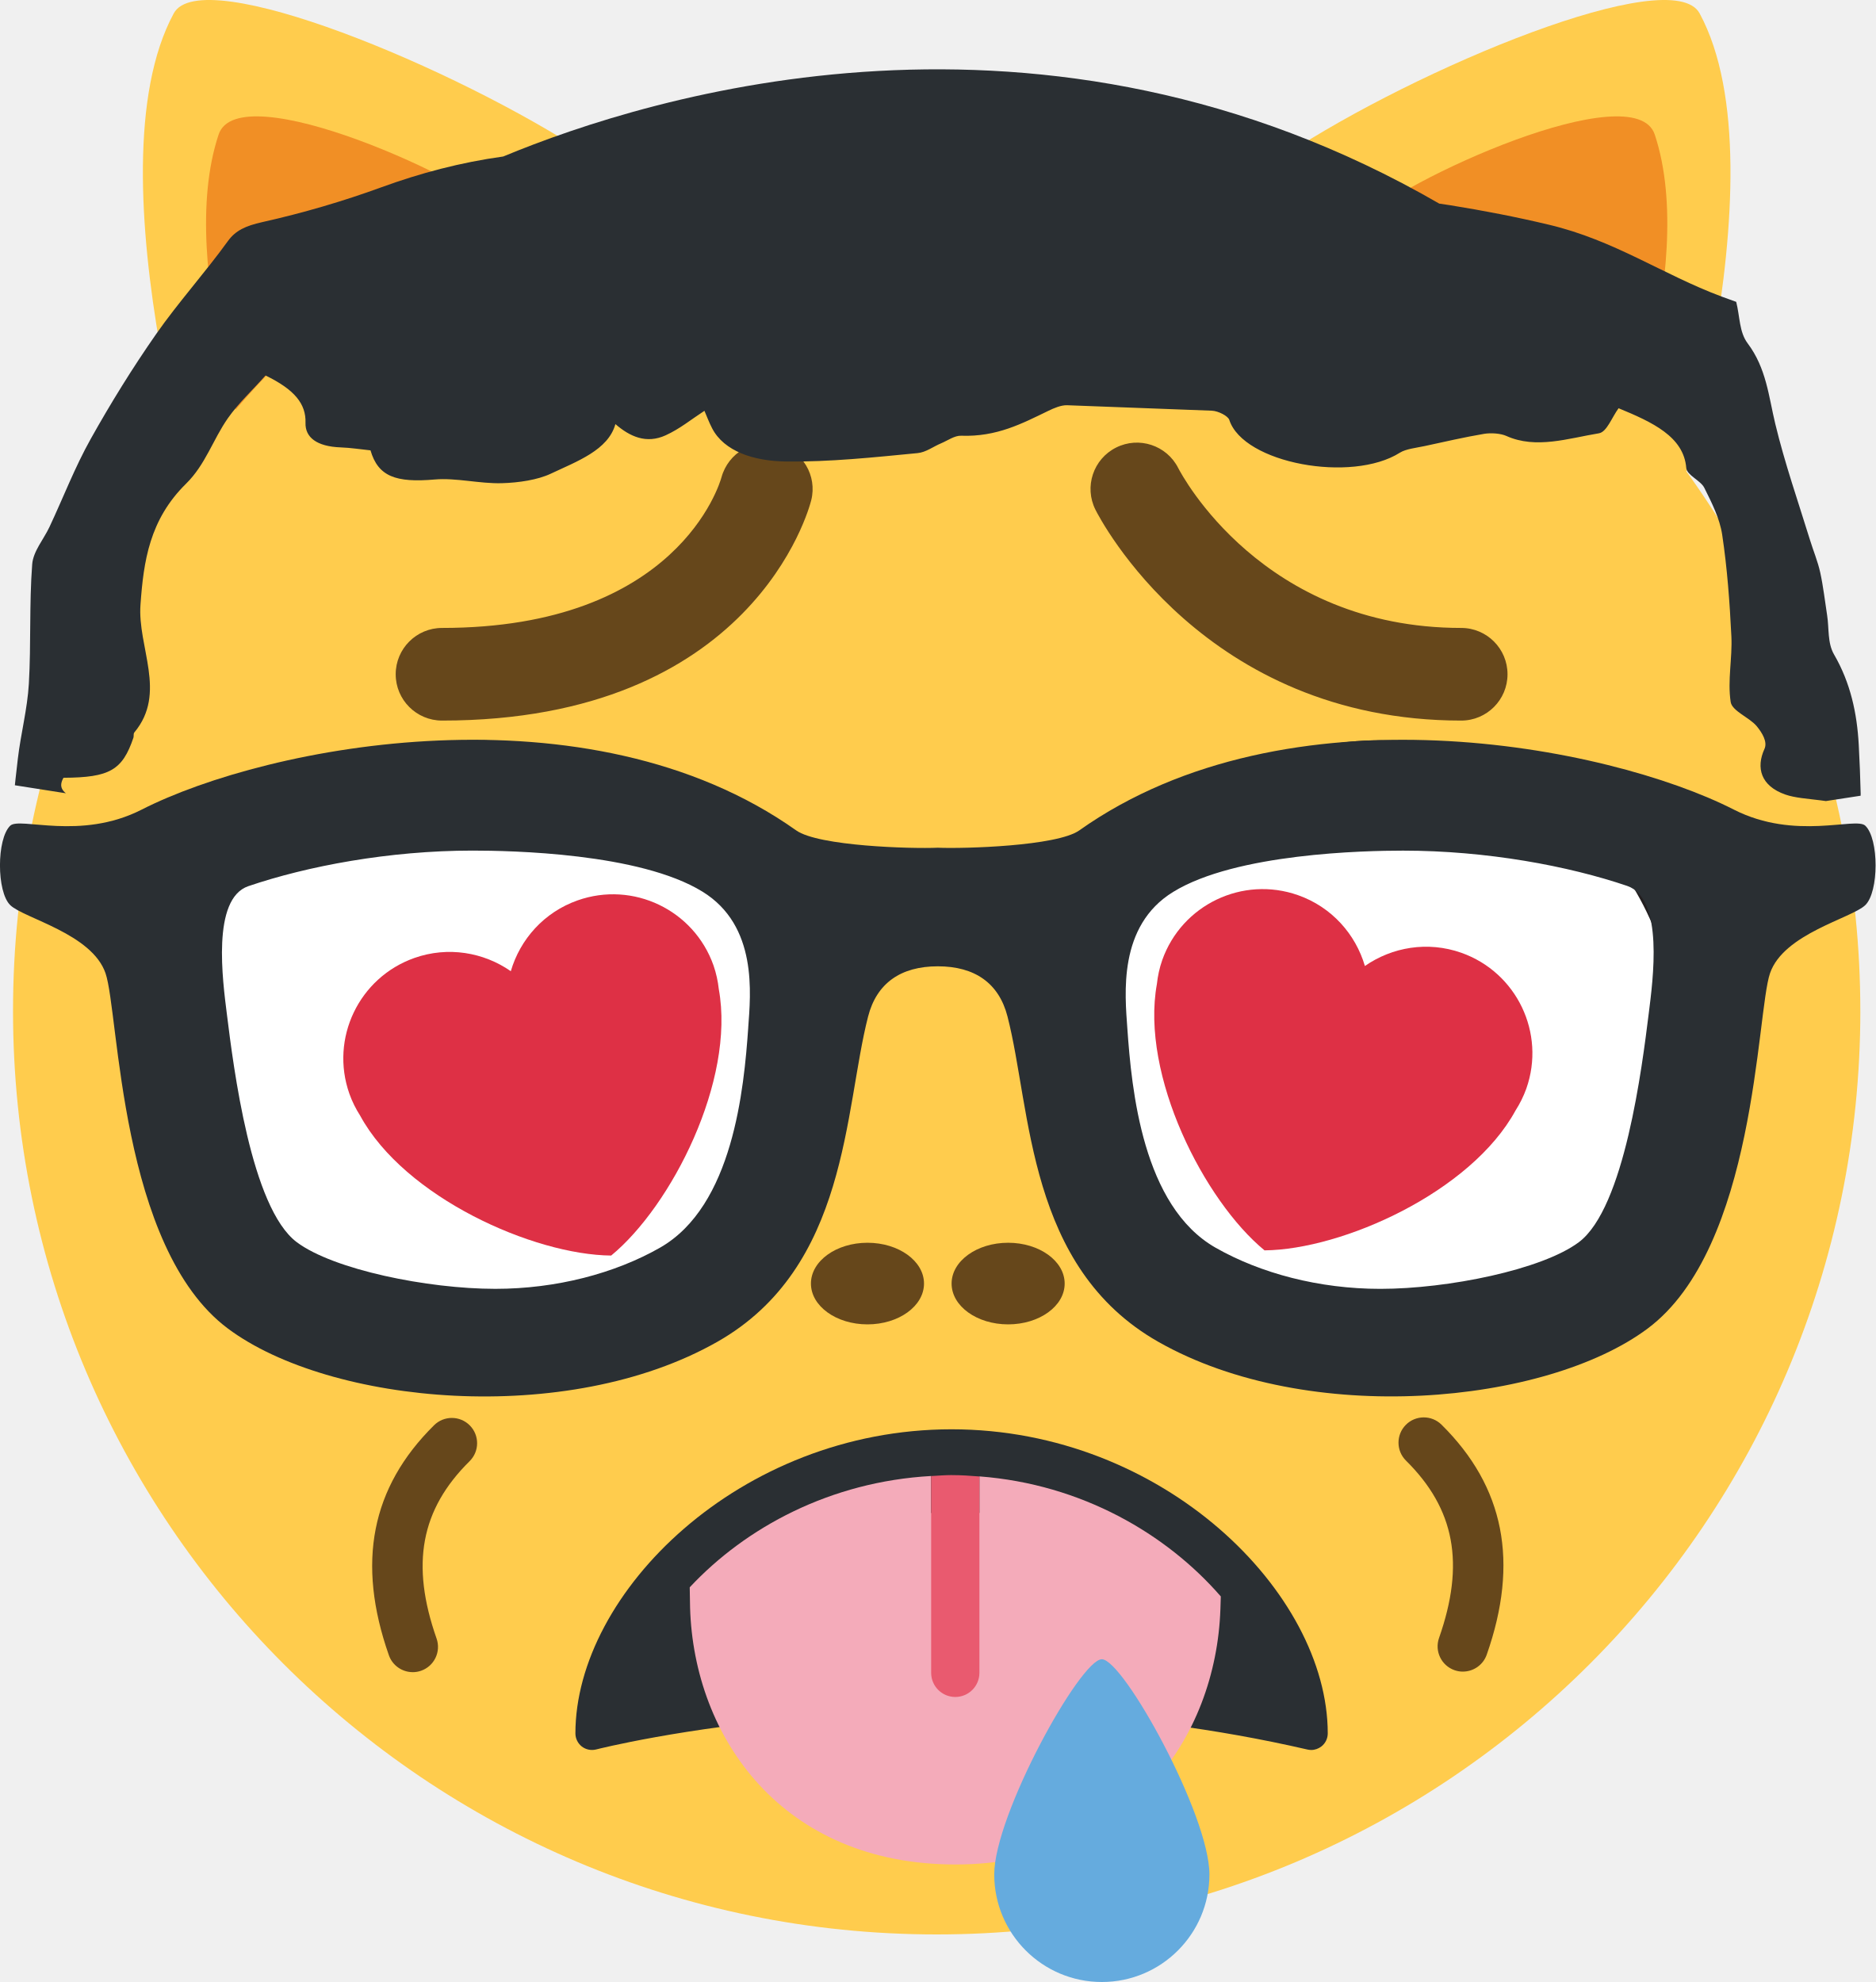
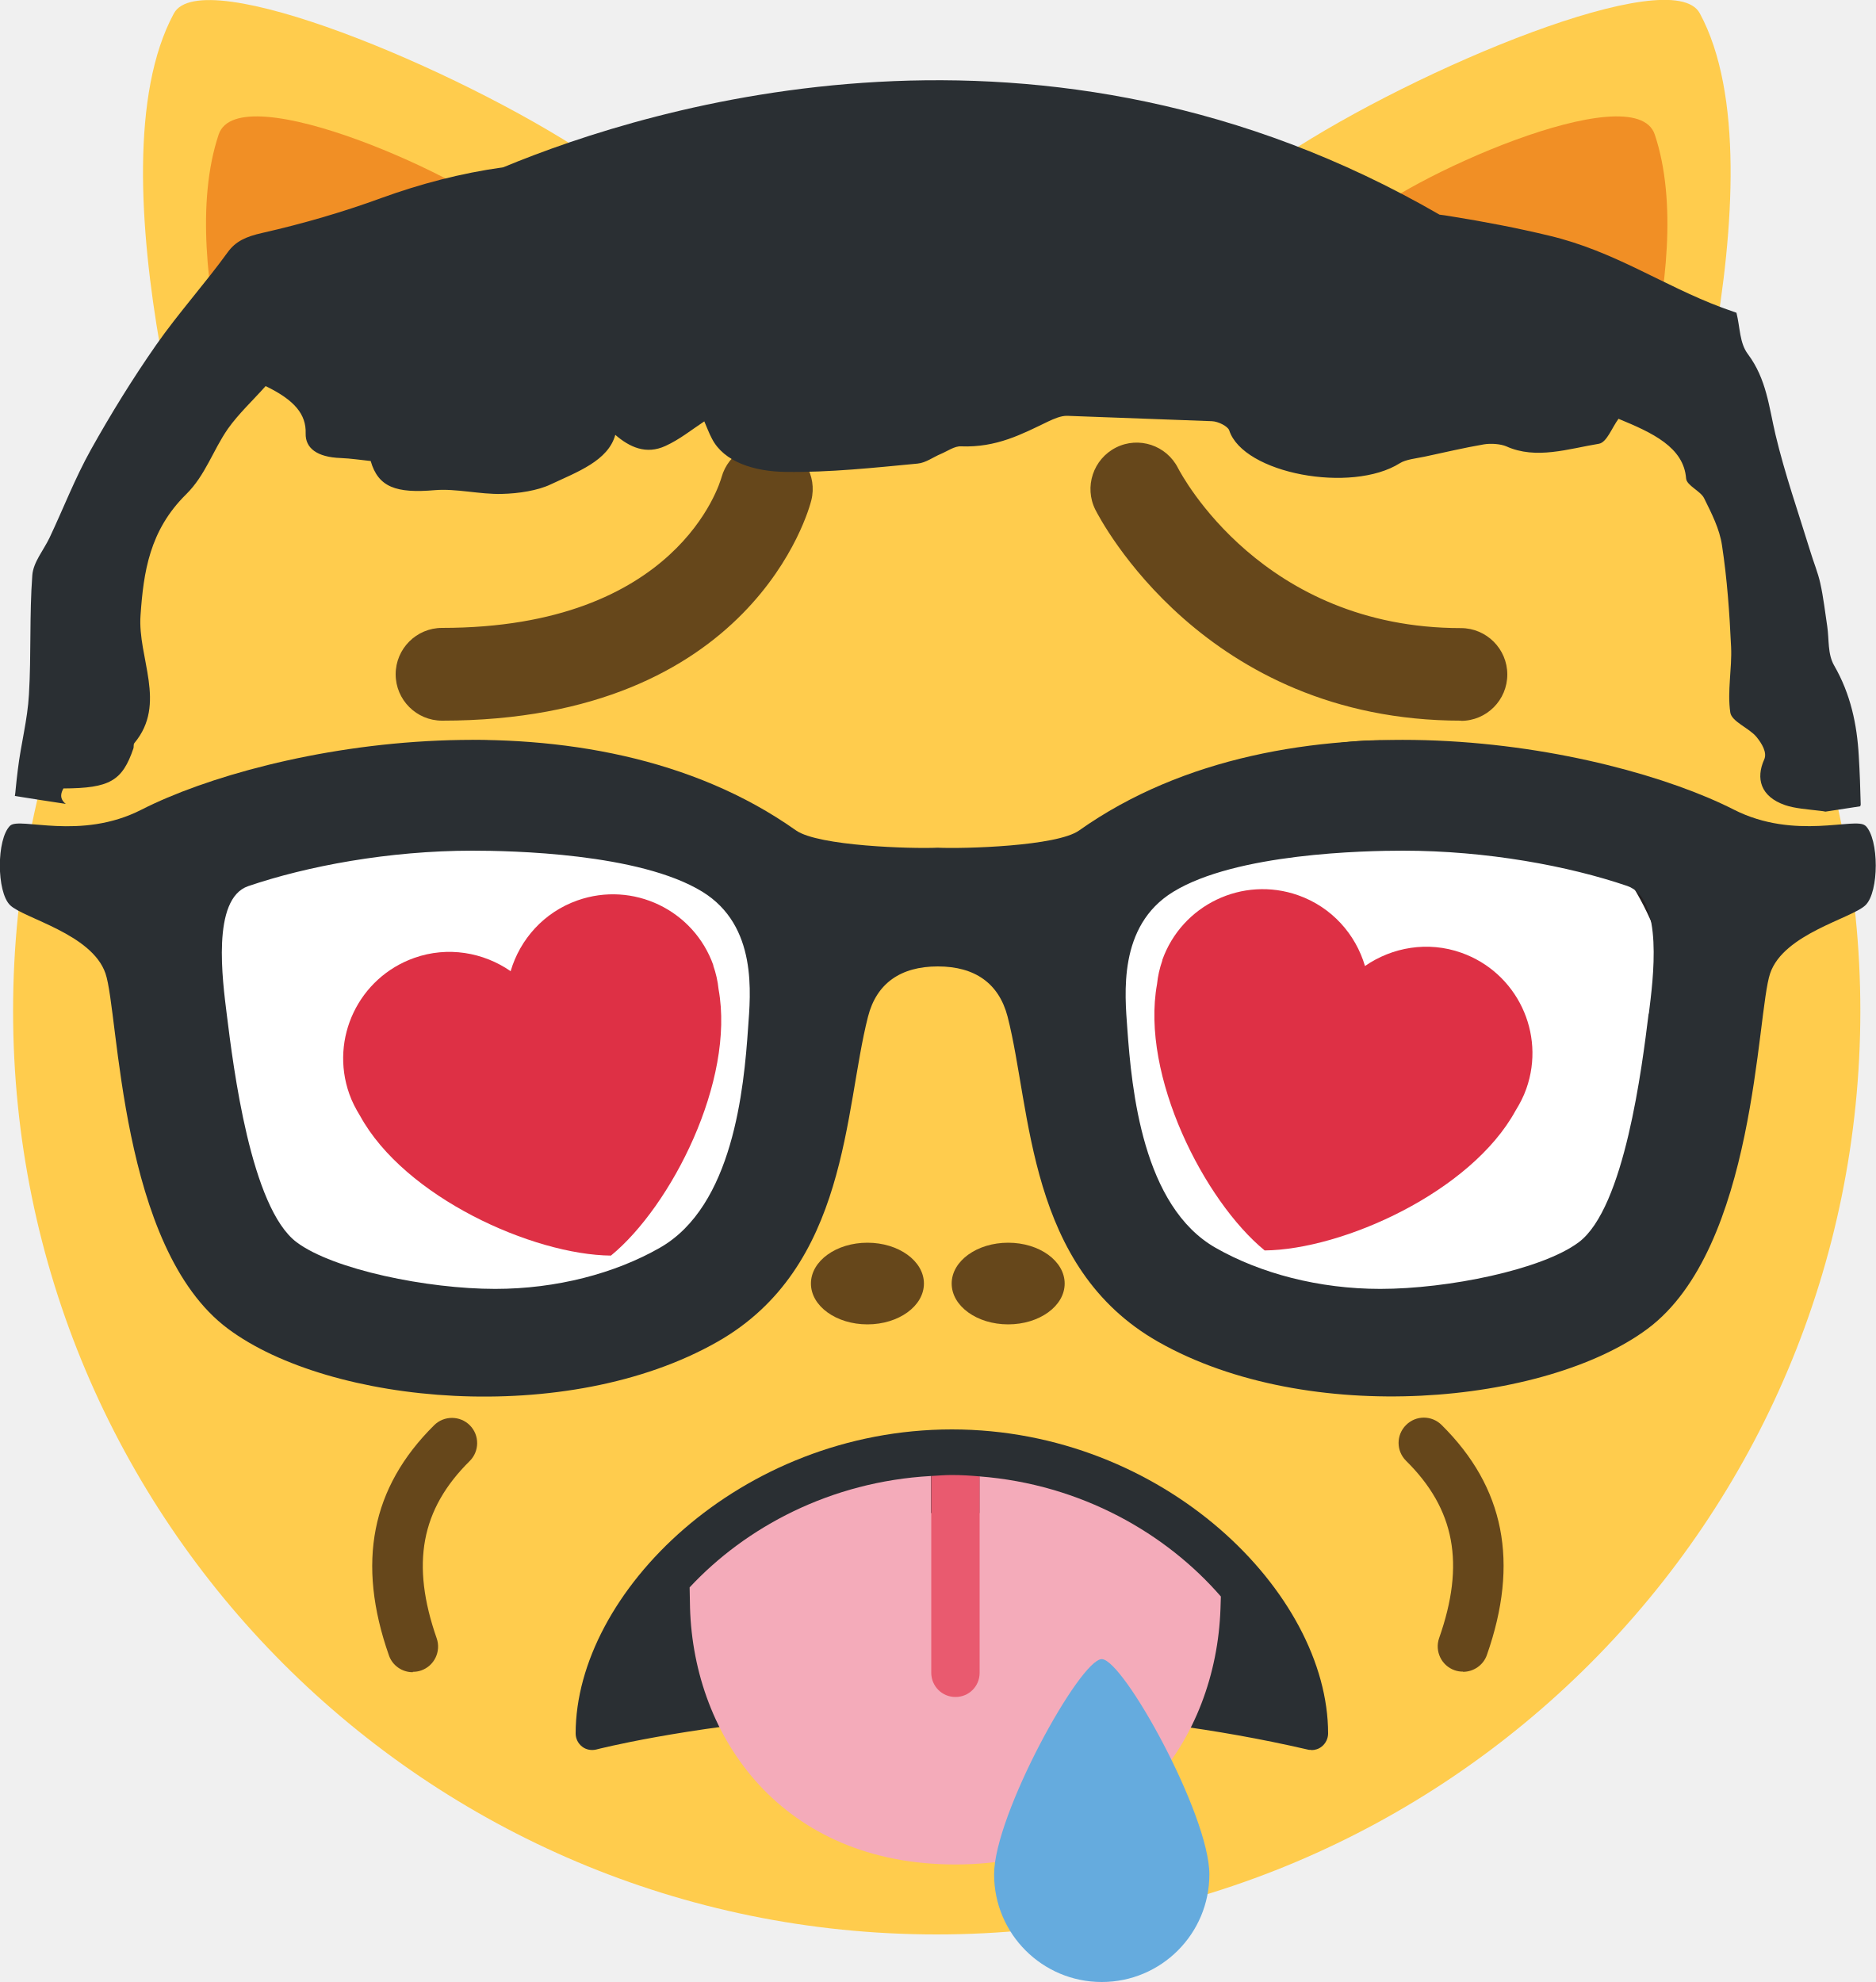
- <svg xmlns="http://www.w3.org/2000/svg" id="Layer_1" data-name="Layer 1" viewBox="0 0 94.62 100">
+ <svg xmlns="http://www.w3.org/2000/svg" id="uuid-03ca8c5a-e07c-451c-ab40-a896dcc34102" data-name="Layer 1" viewBox="0 0 94.62 100">
  <defs>
    <style>
-       .cls-1 {
+       .uuid-8a3edba8-f2c9-4043-aa50-ce2f55ae2893 {
        fill: #fff;
      }

-       .cls-2 {
+       .uuid-f7ec6e66-db1c-4e9b-9098-ccfde07016b0 {
        fill: #2a2f33;
      }

-       .cls-3 {
+       .uuid-aeace85f-f867-4fc7-b6dd-c772c922040e {
        fill: #66471b;
      }

-       .cls-4 {
+       .uuid-301e3dfc-c5d0-484e-b346-b93826ae0274 {
        fill: #e95a6f;
      }

-       .cls-5 {
+       .uuid-40716917-1038-4616-b1c6-2b61891861a1 {
        fill: #de3045;
      }

-       .cls-6 {
+       .uuid-632187ae-9b30-47f3-b93b-479c02b5d386 {
        fill: #f4abba;
      }

-       .cls-7 {
+       .uuid-0163d900-95e8-471b-a822-f194c55304de {
        fill: #f18f25;
      }

-       .cls-8 {
+       .uuid-46ccc4fb-8018-45ea-8079-56f7631a08b5 {
        fill: #ffcc4d;
      }

-       .cls-9 {
+       .uuid-0f20aa88-2943-4eec-87f3-20027b146e5f {
        fill: #65abde;
      }

-       .cls-10 {
+       .uuid-3c076e58-53cb-453b-8025-10a85d6222ed {
        fill: #231f20;
      }

-       .cls-11 {
+       .uuid-00194845-d428-4df1-a2bc-428faecf1eb1 {
        fill: #5caade;
        opacity: .28;
      }
    </style>
  </defs>
  <g>
    <g>
-       <path class="cls-8" d="m29.693,7.837C23.006,3.424,10.16-1.903,8.765.675c-4.361,8.068,1.777,27.261,2.236,28.668,3.252-9.336,10.007-17.03,18.692-21.506Z" />
-       <path class="cls-8" d="m83.506,29.343c.459-1.407,6.597-20.601,2.236-28.668-1.395-2.578-14.24,2.748-20.928,7.162,8.685,4.477,15.44,12.171,18.692,21.506Z" />
-       <path class="cls-2" d="m83.666,29.811c-.052-.156-.106-.312-.161-.468-.018.054-.028.085-.028.085.064.128.127.256.189.383Z" />
-       <path class="cls-2" d="m11.001,29.343c-.054.156-.108.311-.161.468.062-.127.124-.254.189-.383,0,0-.01-.031-.028-.085Z" />
+       <path class="uuid-46ccc4fb-8018-45ea-8079-56f7631a08b5" d="m29.69,7.84C23.01,3.42,10.16-1.9,8.77.68c-4.36,8.07,1.78,27.26,2.24,28.67,3.25-9.34,10.01-17.03,18.69-21.51Z" />
+       <path class="uuid-46ccc4fb-8018-45ea-8079-56f7631a08b5" d="m83.51,29.34c.46-1.41,6.6-20.6,2.24-28.67-1.39-2.58-14.24,2.75-20.93,7.16,8.69,4.48,15.44,12.17,18.69,21.51Z" />
+       <path class="uuid-f7ec6e66-db1c-4e9b-9098-ccfde07016b0" d="m83.67,29.81c-.05-.16-.11-.31-.16-.47-.02.05-.03.08-.03.08.06.13.13.26.19.38Z" />
+       <path class="uuid-f7ec6e66-db1c-4e9b-9098-ccfde07016b0" d="m11,29.34c-.05.16-.11.31-.16.47.06-.13.12-.25.19-.38,0,0-.01-.03-.03-.08Z" />
    </g>
-     <path class="cls-7" d="m11.029,6.788c1.012-3.038,12.769,2.264,15.033,4.528 0,0-10.505,6.792-12.769,13.584,0,0-4.528-11.32-2.264-18.112Zm72.449,0c-1.012-3.038-12.769,2.264-15.033,4.528,0,0,10.505,6.792,12.769,13.584,0,0,4.528-11.32,2.264-18.112Z" />
+     <path class="uuid-0163d900-95e8-471b-a822-f194c55304de" d="m11.03,6.79c1.01-3.04,12.77,2.26,15.03,4.53,0,0-10.51,6.79-12.77,13.58,0,0-4.53-11.32-2.26-18.11Zm72.45,0c-1.01-3.04-12.77,2.26-15.03,4.53,0,0,10.51,6.79,12.77,13.58,0,0,4.53-11.32,2.26-18.11Z" />
  </g>
-   <path class="cls-8" d="m93.85,51.004c0,25.734-20.862,46.596-46.596,46.596C21.522,97.601.657,76.739.657,51.004.657,25.273,21.522,4.408,47.253,4.408c25.734,0,46.596,20.865,46.596,46.596" />
+   <path class="uuid-46ccc4fb-8018-45ea-8079-56f7631a08b5" d="m93.85,51c0,25.73-20.86,46.6-46.6,46.6S.66,76.74.66,51,21.52,4.41,47.25,4.41s46.6,20.86,46.6,46.6" />
  <g>
-     <ellipse class="cls-3" cx="50.858" cy="64.761" rx="2.852" ry="2.059" />
-     <ellipse class="cls-3" cx="43.762" cy="64.761" rx="2.852" ry="2.059" />
+     <ellipse class="uuid-aeace85f-f867-4fc7-b6dd-c772c922040e" cx="50.86" cy="64.76" rx="2.85" ry="2.06" />
+     <ellipse class="uuid-aeace85f-f867-4fc7-b6dd-c772c922040e" cx="43.76" cy="64.76" rx="2.85" ry="2.06" />
  </g>
  <g>
-     <path class="cls-3" d="m73.799,84.34c-.14,0-.282-.023-.422-.072-.664-.233-1.014-.961-.781-1.625,1.315-3.748.801-6.507-1.667-8.949-.5-.495-.505-1.302-.01-1.803.495-.5,1.302-.505,1.803-.01,3.173,3.138,3.919,6.935,2.28,11.605-.184.525-.677.853-1.203.853Z" />
-     <path class="cls-3" d="m20.821,84.367c-.526,0-1.019-.328-1.203-.853-1.639-4.671-.893-8.467,2.28-11.605.5-.495,1.307-.491,1.803.01.495.501.491,1.307-.01,1.803-2.468,2.441-2.982,5.201-1.667,8.949.233.664-.116,1.392-.781,1.625-.14.049-.282.072-.422.072Z" />
+     <path class="uuid-aeace85f-f867-4fc7-b6dd-c772c922040e" d="m73.8,84.34c-.14,0-.28-.02-.42-.07-.66-.23-1.01-.96-.78-1.62,1.32-3.75.8-6.51-1.67-8.95-.5-.5-.5-1.3,0-1.8.5-.5,1.3-.5,1.8,0,3.17,3.14,3.92,6.93,2.28,11.6-.18.52-.68.85-1.2.85Z" />
+     <path class="uuid-aeace85f-f867-4fc7-b6dd-c772c922040e" d="m20.82,84.37c-.53,0-1.02-.33-1.2-.85-1.64-4.67-.89-8.47,2.28-11.61.5-.5,1.31-.49,1.8,0,.5.5.49,1.31,0,1.8-2.47,2.44-2.98,5.2-1.67,8.95.23.66-.12,1.39-.78,1.62-.14.05-.28.07-.42.07Z" />
  </g>
-   <path class="cls-2" d="m32.32,63.398c.675,0,1.327-.139,1.943-.395-.616.256-1.269.395-1.945.395.001,0,.001 0.0.002 0Z" />
-   <path class="cls-2" d="m34.409,62.94c-.022.01-.043.021-.064.03.022-.009.043-.021.064-.03Z" />
-   <path class="cls-2" d="m39.134,53.859c0-.028-.002-.055-.002-.083 0.0.033.002.066.002.099,0-.005 0-.011 0-.016Z" />
-   <path class="cls-2" d="m27.862,46.698c.016-.019.032-.039.048-.058-.016.019-.032.039-.048.058Z" />
-   <path class="cls-11" d="m34.345,62.97c-.027.012-.055.021-.082.033.027-.011.055-.021.082-.033Z" />
-   <path class="cls-11" d="m39.132,53.776c-.004-.439-.028-.871-.073-1.294-.009-.002-.017-.005-.026-.005.046.428.093.855.099,1.299Z" />
-   <path class="cls-11" d="m34.409,62.94c2.741-1.232,4.724-4.817,4.724-9.049,0-.005-0-.011-0-.016-.005,4.243-1.986,7.832-4.724,9.065Z" />
-   <path class="cls-11" d="m27.91,46.64c.057-.068.115-.133.173-.198-.059.065-.116.13-.173.198Z" />
-   <path class="cls-11" d="m25.506,53.859c0-2.868.922-5.416,2.356-7.161-1.446,1.743-2.363,4.318-2.363,7.194,0,5.251,3.052,9.507,6.817,9.507.001,0,.001-0.0.002-0-3.763-.001-6.812-4.269-6.812-9.539Z" />
-   <path class="cls-2" d="m55.496,53.891c0-.208.006-.413.016-.618-.014.193-.025.387-.025.586,0,5.271,3.05,9.539,6.814,9.539.002,0,.004-0.0.006-0-3.762-.005-6.811-4.259-6.811-9.507Z" />
-   <path class="cls-11" d="m55.571,52.48c-.028.261-.047.526-.059.794.02-.268.048-.532.073-.796-.005,0-.009.002-.014.003Z" />
-   <path class="cls-11" d="m69.114,53.859c0,5.268-3.046,9.534-6.807,9.539.002,0,.004 0.0.006 0,3.765,0,6.817-4.256,6.817-9.507,0-3.086-1.055-5.827-2.689-7.564-.001 0-.003.001-.004.001,1.616,1.744,2.676,4.453,2.676,7.531Z" />
+   <path class="uuid-f7ec6e66-db1c-4e9b-9098-ccfde07016b0" d="m32.32,63.4c.68,0,1.33-.14,1.94-.4-.62.26-1.27.4-1.94.4,0,0,0,0,0,0Z" />
+   <path class="uuid-f7ec6e66-db1c-4e9b-9098-ccfde07016b0" d="m34.41,62.94s-.04.02-.06.03c.02,0,.04-.02.06-.03Z" />
+   <path class="uuid-f7ec6e66-db1c-4e9b-9098-ccfde07016b0" d="m39.13,53.86s0-.06,0-.08c0,.03,0,.07,0,.1,0,0,0-.01,0-.02Z" />
+   <path class="uuid-f7ec6e66-db1c-4e9b-9098-ccfde07016b0" d="m27.86,46.7s.03-.04.05-.06c-.02.02-.03.04-.05.06Z" />
+   <path class="uuid-00194845-d428-4df1-a2bc-428faecf1eb1" d="m34.35,62.97s-.05.02-.08.03c.03-.01.06-.02.08-.03Z" />
+   <path class="uuid-00194845-d428-4df1-a2bc-428faecf1eb1" d="m39.13,53.78c0-.44-.03-.87-.07-1.29,0,0-.02,0-.03,0,.05.43.09.86.1,1.3Z" />
+   <path class="uuid-00194845-d428-4df1-a2bc-428faecf1eb1" d="m34.41,62.94c2.74-1.23,4.72-4.82,4.72-9.05,0,0,0-.01,0-.02,0,4.24-1.99,7.83-4.72,9.06Z" />
+   <path class="uuid-00194845-d428-4df1-a2bc-428faecf1eb1" d="m27.91,46.64c.06-.07.12-.13.17-.2-.06.06-.12.13-.17.2Z" />
+   <path class="uuid-00194845-d428-4df1-a2bc-428faecf1eb1" d="m25.51,53.86c0-2.87.92-5.42,2.36-7.16-1.45,1.74-2.36,4.32-2.36,7.19,0,5.25,3.05,9.51,6.82,9.51,0,0,0,0,0,0-3.76,0-6.81-4.27-6.81-9.54Z" />
+   <path class="uuid-f7ec6e66-db1c-4e9b-9098-ccfde07016b0" d="m55.5,53.89c0-.21,0-.41.02-.62-.01.19-.03.39-.03.59,0,5.27,3.05,9.54,6.81,9.54,0,0,0,0,0,0-3.76,0-6.81-4.26-6.81-9.51Z" />
+   <path class="uuid-00194845-d428-4df1-a2bc-428faecf1eb1" d="m55.57,52.48c-.03.26-.05.53-.06.79.02-.27.05-.53.07-.8,0,0,0,0-.01,0Z" />
+   <path class="uuid-00194845-d428-4df1-a2bc-428faecf1eb1" d="m69.11,53.86c0,5.27-3.05,9.53-6.81,9.54,0,0,0,0,0,0,3.77,0,6.82-4.26,6.82-9.51,0-3.09-1.06-5.83-2.69-7.56,0,0,0,0,0,0,1.62,1.74,2.68,4.45,2.68,7.53Z" />
  <g>
-     <circle class="cls-1" cx="24.147" cy="52.477" r="15.037" />
-     <path class="cls-10" d="m24.147,67.605c-8.342,0-15.128-6.786-15.128-15.128,0-8.342,6.786-15.128,15.128-15.128,8.342,0,15.128,6.786,15.128,15.128,0,8.342-6.786,15.128-15.128,15.128Zm0-30.074c-8.241,0-14.946,6.705-14.946,14.946,0,8.241,6.705,14.946,14.946,14.946s14.946-6.705,14.946-14.946c0-8.241-6.705-14.946-14.946-14.946Z" />
+     <circle class="uuid-8a3edba8-f2c9-4043-aa50-ce2f55ae2893" cx="24.15" cy="52.48" r="15.04" />
+     <path class="uuid-3c076e58-53cb-453b-8025-10a85d6222ed" d="m24.15,67.61c-8.34,0-15.13-6.79-15.13-15.13s6.79-15.13,15.13-15.13,15.13,6.79,15.13,15.13-6.79,15.13-15.13,15.13Zm0-30.07c-8.24,0-14.95,6.7-14.95,14.95s6.7,14.95,14.95,14.95,14.95-6.7,14.95-14.95-6.7-14.95-14.95-14.95Z" />
  </g>
  <g>
-     <circle class="cls-1" cx="69.596" cy="52.477" r="15.037" />
-     <path class="cls-10" d="m69.596,67.605c-8.342,0-15.128-6.786-15.128-15.128,0-8.342,6.786-15.128,15.128-15.128,8.342,0,15.128,6.786,15.128,15.128,0,8.342-6.786,15.128-15.128,15.128Zm0-30.074c-8.241,0-14.946,6.705-14.946,14.946,0,8.241,6.705,14.946,14.946,14.946s14.946-6.705,14.946-14.946c0-8.241-6.705-14.946-14.946-14.946Z" />
+     <circle class="uuid-8a3edba8-f2c9-4043-aa50-ce2f55ae2893" cx="69.6" cy="52.48" r="15.04" />
+     <path class="uuid-3c076e58-53cb-453b-8025-10a85d6222ed" d="m69.6,67.61c-8.34,0-15.13-6.79-15.13-15.13s6.79-15.13,15.13-15.13,15.13,6.79,15.13,15.13-6.79,15.13-15.13,15.13Zm0-30.07c-8.24,0-14.95,6.7-14.95,14.95s6.7,14.95,14.95,14.95,14.95-6.7,14.95-14.95-6.7-14.95-14.95-14.95Z" />
  </g>
-   <path class="cls-2" d="m94.102,41.661c-.477-.463-3.536.765-6.631-.812-6.385-3.254-22.521-6.393-33.025,1.049-1.125.795-5.824.929-7.139.873-1.314.059-6.014-.075-7.139-.873-10.501-7.443-26.637-4.303-33.022-1.049-3.095,1.577-6.153.349-6.631.812-.689.667-.689,3.338.003,4.007.687.667,4.122,1.437,4.806,3.438.689,2.004.695,13.836,6.176,17.927,5.132,3.829,17.104,4.981,24.692.664,6.62-3.765,6.388-11.69,7.602-16.412.433-1.683,1.652-2.531,3.516-2.531s3.084.848,3.516,2.531c1.214,4.719.98,12.647,7.602,16.412,7.588,4.314,19.56,3.162,24.689-.664,5.484-4.088,5.489-15.924,6.176-17.927.684-2.001,4.119-2.774,4.806-3.438.692-.67.695-3.34.003-4.007Zm-56.355,10.186c-.215,3.084-.765,9.006-4.457,11.107-2.263,1.289-5.213,2.073-8.3,2.073h-.003c-3.419,0-8.157-.968-10.01-2.35-2.316-1.727-3.198-8.838-3.53-11.498-.212-1.694-.781-5.833,1.083-6.469,2.958-1.007,7.086-1.794,11.308-1.794,1.934,0,8.431.12,11.595,2.068,2.805,1.722,2.433,5.166,2.313,6.862Zm45.427-.706c-.332,2.662-1.214,9.809-3.53,11.537-1.853,1.381-6.592,2.35-10.01,2.35h-.003c-3.089,0-6.036-.784-8.302-2.073-3.692-2.099-4.242-7.984-4.457-11.068-.117-1.697-.491-5.166,2.313-6.887,3.167-1.948,9.661-2.082,11.595-2.082,4.222,0,8.347.773,11.308,1.78,1.864.636,1.298,4.75,1.086,6.444Z" />
-   <path class="cls-3" d="m73.713,36.356c-12.98,0-18.233-10.206-18.451-10.64-.577-1.154-.11-2.559,1.045-3.136,1.152-.577,2.552-.112,3.132,1.035.175.341,4.256,8.067,14.275,8.067,1.292,0,2.337,1.047,2.337,2.337s-1.045,2.337-2.337,2.337Zm-51.414,0c-1.29,0-2.337-1.047-2.337-2.337s1.047-2.337,2.337-2.337c11.879,0,14.013-7.291,14.099-7.602.339-1.234,1.617-1.982,2.849-1.657,1.239.325,1.989,1.573,1.678,2.816-.115.453-2.959,11.117-18.626,11.117Z" />
+   <path class="uuid-f7ec6e66-db1c-4e9b-9098-ccfde07016b0" d="m94.1,41.66c-.48-.46-3.54.76-6.63-.81-6.39-3.25-22.52-6.39-33.03,1.05-1.12.8-5.82.93-7.14.87-1.31.06-6.01-.08-7.14-.87-10.5-7.44-26.64-4.3-33.02-1.05-3.09,1.58-6.15.35-6.63.81-.69.67-.69,3.34,0,4.01.69.67,4.12,1.44,4.81,3.44.69,2,.69,13.84,6.18,17.93,5.13,3.83,17.1,4.98,24.69.66,6.62-3.76,6.39-11.69,7.6-16.41.43-1.68,1.65-2.53,3.52-2.53s3.08.85,3.52,2.53c1.21,4.72.98,12.65,7.6,16.41,7.59,4.31,19.56,3.16,24.69-.66,5.48-4.09,5.49-15.92,6.18-17.93.68-2,4.12-2.77,4.81-3.44.69-.67.69-3.34,0-4.01Zm-56.36,10.19c-.21,3.08-.76,9.01-4.46,11.11-2.26,1.29-5.21,2.07-8.3,2.07h0c-3.42,0-8.16-.97-10.01-2.35-2.32-1.73-3.2-8.84-3.53-11.5-.21-1.69-.78-5.83,1.08-6.47,2.96-1.01,7.09-1.79,11.31-1.79,1.93,0,8.43.12,11.6,2.07,2.8,1.72,2.43,5.17,2.31,6.86Zm45.43-.71c-.33,2.66-1.21,9.81-3.53,11.54-1.85,1.38-6.59,2.35-10.01,2.35h0c-3.09,0-6.04-.78-8.3-2.07-3.69-2.1-4.24-7.98-4.46-11.07-.12-1.7-.49-5.17,2.31-6.89,3.17-1.95,9.66-2.08,11.6-2.08,4.22,0,8.35.77,11.31,1.78,1.86.64,1.3,4.75,1.09,6.44Z" />
+   <path class="uuid-aeace85f-f867-4fc7-b6dd-c772c922040e" d="m73.71,36.36c-12.98,0-18.23-10.21-18.45-10.64-.58-1.15-.11-2.56,1.04-3.14,1.15-.58,2.55-.11,3.13,1.04.18.34,4.26,8.07,14.27,8.07,1.29,0,2.34,1.05,2.34,2.34s-1.04,2.34-2.34,2.34Zm-51.41,0c-1.29,0-2.34-1.05-2.34-2.34s1.05-2.34,2.34-2.34c11.88,0,14.01-7.29,14.1-7.6.34-1.23,1.62-1.98,2.85-1.66,1.24.32,1.99,1.57,1.68,2.82-.11.45-2.96,11.12-18.63,11.12Z" />
  <g>
-     <path class="cls-2" d="m66.146,88.293c-.063,0-.127-.007-.188-.022-18.808-4.336-35.713-.049-35.883-.004-.248.063-.516.011-.723-.147-.203-.161-.324-.404-.324-.663,0-7.095,8.29-15.343,18.977-15.343s18.977,8.247,18.977,15.343c0,.255-.116.498-.317.656-.15.116-.333.181-.52.181Z" />
-     <path class="cls-6" d="m49.41,74.491v1.846l-2.436.002v-1.869c-5.084.284-9.357,2.594-12.179,5.617l.018,1.029c.192,6.546,4.644,12.954,13.378,12.954,8.705,0,13.155-6.365,13.376-12.889l.02-.634c-2.744-3.159-7.022-5.664-12.177-6.057Z" />
-     <path class="cls-4" d="m48.006,74.424c-.351,0-.688.031-1.031.049v9.929c0,.672.545,1.217,1.217,1.217s1.217-.545,1.217-1.217v-9.908c-.462-.038-.924-.069-1.402-.069Z" />
+     <path class="uuid-f7ec6e66-db1c-4e9b-9098-ccfde07016b0" d="m66.15,88.29c-.06,0-.13,0-.19-.02-18.81-4.34-35.71-.05-35.88,0-.25.06-.52.01-.72-.15-.2-.16-.32-.4-.32-.66,0-7.1,8.29-15.34,18.98-15.34s18.98,8.25,18.98,15.34c0,.25-.12.5-.32.66-.15.12-.33.18-.52.18Z" />
+     <path class="uuid-632187ae-9b30-47f3-b93b-479c02b5d386" d="m49.41,74.49v1.85h-2.44s0-1.87,0-1.87c-5.08.28-9.36,2.59-12.18,5.62l.02,1.03c.19,6.55,4.64,12.95,13.38,12.95s13.15-6.37,13.38-12.89l.02-.63c-2.74-3.16-7.02-5.66-12.18-6.06Z" />
+     <path class="uuid-301e3dfc-c5d0-484e-b346-b93826ae0274" d="m48.01,74.42c-.35,0-.69.03-1.03.05v9.93c0,.67.54,1.22,1.22,1.22s1.22-.54,1.22-1.22v-9.91c-.46-.04-.92-.07-1.4-.07Z" />
  </g>
-   <path class="cls-2" d="m93.868,40.08c-.022-.839-.052-1.677-.099-2.514-.087-1.569-.409-3.103-1.244-4.542-.341-.588-.246-1.313-.35-1.976-.113-.723-.193-1.453-.35-2.169-.122-.553-.346-1.087-.514-1.632-.603-1.951-1.278-3.889-1.753-5.865-.334-1.388-.448-2.8-1.394-4.061-.429-.574-.385-1.335-.576-2.091-.145-.052-.439-.156-.729-.264-2.997-1.121-5.402-2.841-8.723-3.629-1.622-.386-3.293-.712-4.978-.982-.183-.029-.366-.056-.551-.082C52.605-1.29,32.887,4.781,25.387,7.896c-2.16.299-4.186.838-6.152,1.555-1.912.697-3.927,1.291-6.005,1.756-.849.19-1.352.428-1.735.959-1.147,1.589-2.507,3.096-3.621,4.693-1.2,1.72-2.29,3.487-3.291,5.275-.811,1.447-1.389,2.967-2.086,4.451-.295.63-.823,1.227-.873,1.886-.152,1.996-.053,4.023-.168,6.024-.074,1.278-.408,2.524-.557,3.794-.039.33-.076.66-.113.991-.013.113-.024.226-.036.34.858.138,1.715.273,2.574.404-.181-.143-.254-.297-.233-.473.012-.096.048-.198.112-.309,2.337-.012,2.972-.385,3.528-2.023.029-.087-.012-.195.048-.267,1.662-1.994.146-4.308.309-6.453.155-2.174.45-4.279,2.3-6.096.984-.969,1.351-2.222,2.111-3.306.526-.752,1.257-1.43,1.896-2.152,1.466.71,2.047,1.433,2.017,2.387-.023.729.56,1.198,1.78,1.241.505.018,1.013.1,1.499.149.384,1.32,1.276,1.64,3.243,1.47,1.073-.093,2.268.219,3.384.187.854-.024,1.807-.167,2.465-.478,1.34-.632,2.899-1.193,3.263-2.503.723.624,1.551,1.013,2.535.565.716-.326,1.277-.794,1.956-1.236.119.275.233.584.389.884.603,1.165,2.107,1.653,3.717,1.673,2.222.028,4.444-.21,6.647-.423.424-.041.787-.327,1.184-.493.332-.14.686-.396,1.008-.384,1.802.067,3.084-.617,4.409-1.258.277-.134.643-.292.948-.28,2.431.095,4.864.18,7.294.275.326.013.815.264.882.464.709,2.194,6.173,3.197,8.606,1.655.302-.19.821-.243,1.249-.334.995-.214,1.987-.446,2.994-.616.356-.06.848-.022,1.128.105,1.498.675,3.135.118,4.668-.133.401-.065.651-.8.994-1.265,1.701.702,3.289,1.432,3.414,3.014.028.362.725.63.909.998.383.767.78,1.551.903,2.367.255,1.696.38,3.412.464,5.129.054,1.099-.201,2.234-.035,3.313.071.46.955.784,1.318,1.226.272.334.55.786.386,1.143-.433.947-.189,1.867,1.053,2.301.489.171,1.118.208,1.781.293.086.011.171.022.258.035 0.0.001 0.0.001 0.0.002.587-.089,1.174-.179,1.761-.271-.001-.021-.001-.042-.002-.064Z" />
-   <path class="cls-9" d="m61.013,94.572c0,2.998-2.43,5.428-5.428,5.428-2.998,0-5.428-2.43-5.428-5.428s4.342-10.856,5.428-10.856,5.428,7.858,5.428,10.856Z" />
-   <path class="cls-5" d="m35.994,48.708c-.989-2.798-4.056-4.267-6.855-3.28-1.699.599-2.902,1.969-3.37,3.573-1.371-.954-3.166-1.266-4.863-.668-2.797.988-4.268,4.057-3.279,6.855.14.396.327.763.543,1.103,2.246,4.123,8.734,7.021,12.662,7.057,3.035-2.494,6.268-8.822,5.43-13.44-.044-.401-.13-.803-.268-1.199Z" />
-   <path class="cls-5" d="m58.63,48.446c.989-2.798,4.057-4.267,6.855-3.28,1.699.599,2.902,1.969,3.371,3.573,1.371-.954,3.166-1.266,4.863-.668,2.797.988,4.267,4.057,3.28,6.855-.142.396-.327.763-.544,1.103-2.246,4.123-8.734,7.021-12.663,7.057-3.035-2.494-6.267-8.822-5.429-13.44.043-.401.129-.803.267-1.199Z" />
+   <path class="uuid-f7ec6e66-db1c-4e9b-9098-ccfde07016b0" d="m93.87,40.63c-.02-.84-.05-1.68-.1-2.51-.09-1.57-.41-3.1-1.24-4.54-.34-.59-.25-1.31-.35-1.98-.11-.72-.19-1.45-.35-2.17-.12-.55-.35-1.09-.51-1.63-.6-1.95-1.28-3.89-1.75-5.87-.33-1.39-.45-2.8-1.39-4.06-.43-.57-.39-1.33-.58-2.09-.14-.05-.44-.16-.73-.26-3-1.12-5.4-2.84-8.72-3.63-1.62-.39-3.29-.71-4.98-.98-.18-.03-.37-.06-.55-.08C52.61-.74,32.89,5.33,25.39,8.44c-2.16.3-4.19.84-6.15,1.55-1.91.7-3.93,1.29-6,1.76-.85.19-1.35.43-1.74.96-1.15,1.59-2.51,3.1-3.62,4.69-1.2,1.72-2.29,3.49-3.29,5.28-.81,1.45-1.39,2.97-2.09,4.45-.3.63-.82,1.23-.87,1.89-.15,2-.05,4.02-.17,6.02-.07,1.28-.41,2.52-.56,3.79-.04.33-.08.66-.11.99-.01.11-.02.23-.04.34.86.14,1.72.27,2.57.4-.18-.14-.25-.3-.23-.47.01-.1.05-.2.11-.31,2.34-.01,2.97-.38,3.53-2.02.03-.09-.01-.2.05-.27,1.66-1.99.15-4.31.31-6.45.15-2.17.45-4.28,2.3-6.1.98-.97,1.35-2.22,2.11-3.31.53-.75,1.26-1.43,1.9-2.15,1.47.71,2.05,1.43,2.02,2.39-.02.73.56,1.2,1.78,1.24.5.02,1.01.1,1.5.15.38,1.32,1.28,1.64,3.24,1.47,1.07-.09,2.27.22,3.38.19.85-.02,1.81-.17,2.46-.48,1.34-.63,2.9-1.19,3.26-2.5.72.62,1.55,1.01,2.53.56.72-.33,1.28-.79,1.96-1.24.12.27.23.58.39.88.6,1.16,2.11,1.65,3.72,1.67,2.22.03,4.44-.21,6.65-.42.42-.04.79-.33,1.18-.49.33-.14.69-.4,1.01-.38,1.8.07,3.08-.62,4.41-1.26.28-.13.64-.29.95-.28,2.43.09,4.86.18,7.29.27.33.01.81.26.88.46.71,2.19,6.17,3.2,8.61,1.66.3-.19.82-.24,1.25-.33.99-.21,1.99-.45,2.99-.62.36-.06.85-.02,1.13.1,1.5.68,3.14.12,4.67-.13.4-.07.65-.8.99-1.26,1.7.7,3.29,1.43,3.41,3.01.03.36.73.63.91,1,.38.77.78,1.55.9,2.37.26,1.7.38,3.41.46,5.13.05,1.1-.2,2.23-.04,3.31.07.46.95.78,1.32,1.23.27.33.55.79.39,1.14-.43.95-.19,1.87,1.05,2.3.49.17,1.12.21,1.78.29.09.01.17.02.26.04,0,0,0,0,0,0,.59-.09,1.17-.18,1.76-.27,0-.02,0-.04,0-.06Z" />
+   <path class="uuid-0f20aa88-2943-4eec-87f3-20027b146e5f" d="m61.01,94.57c0,3-2.43,5.43-5.43,5.43s-5.43-2.43-5.43-5.43,4.34-10.86,5.43-10.86,5.43,7.86,5.43,10.86Z" />
+   <path class="uuid-40716917-1038-4616-b1c6-2b61891861a1" d="m35.99,48.71c-.99-2.8-4.06-4.27-6.86-3.28-1.7.6-2.9,1.97-3.37,3.57-1.37-.95-3.17-1.27-4.86-.67-2.8.99-4.27,4.06-3.28,6.86.14.4.33.76.54,1.1,2.25,4.12,8.73,7.02,12.66,7.06,3.04-2.49,6.27-8.82,5.43-13.44-.04-.4-.13-.8-.27-1.2Z" />
+   <path class="uuid-40716917-1038-4616-b1c6-2b61891861a1" d="m58.63,48.45c.99-2.8,4.06-4.27,6.86-3.28,1.7.6,2.9,1.97,3.37,3.57,1.37-.95,3.17-1.27,4.86-.67,2.8.99,4.27,4.06,3.28,6.86-.14.4-.33.76-.54,1.1-2.25,4.12-8.73,7.02-12.66,7.06-3.04-2.49-6.27-8.82-5.43-13.44.04-.4.13-.8.27-1.2Z" />
</svg>
